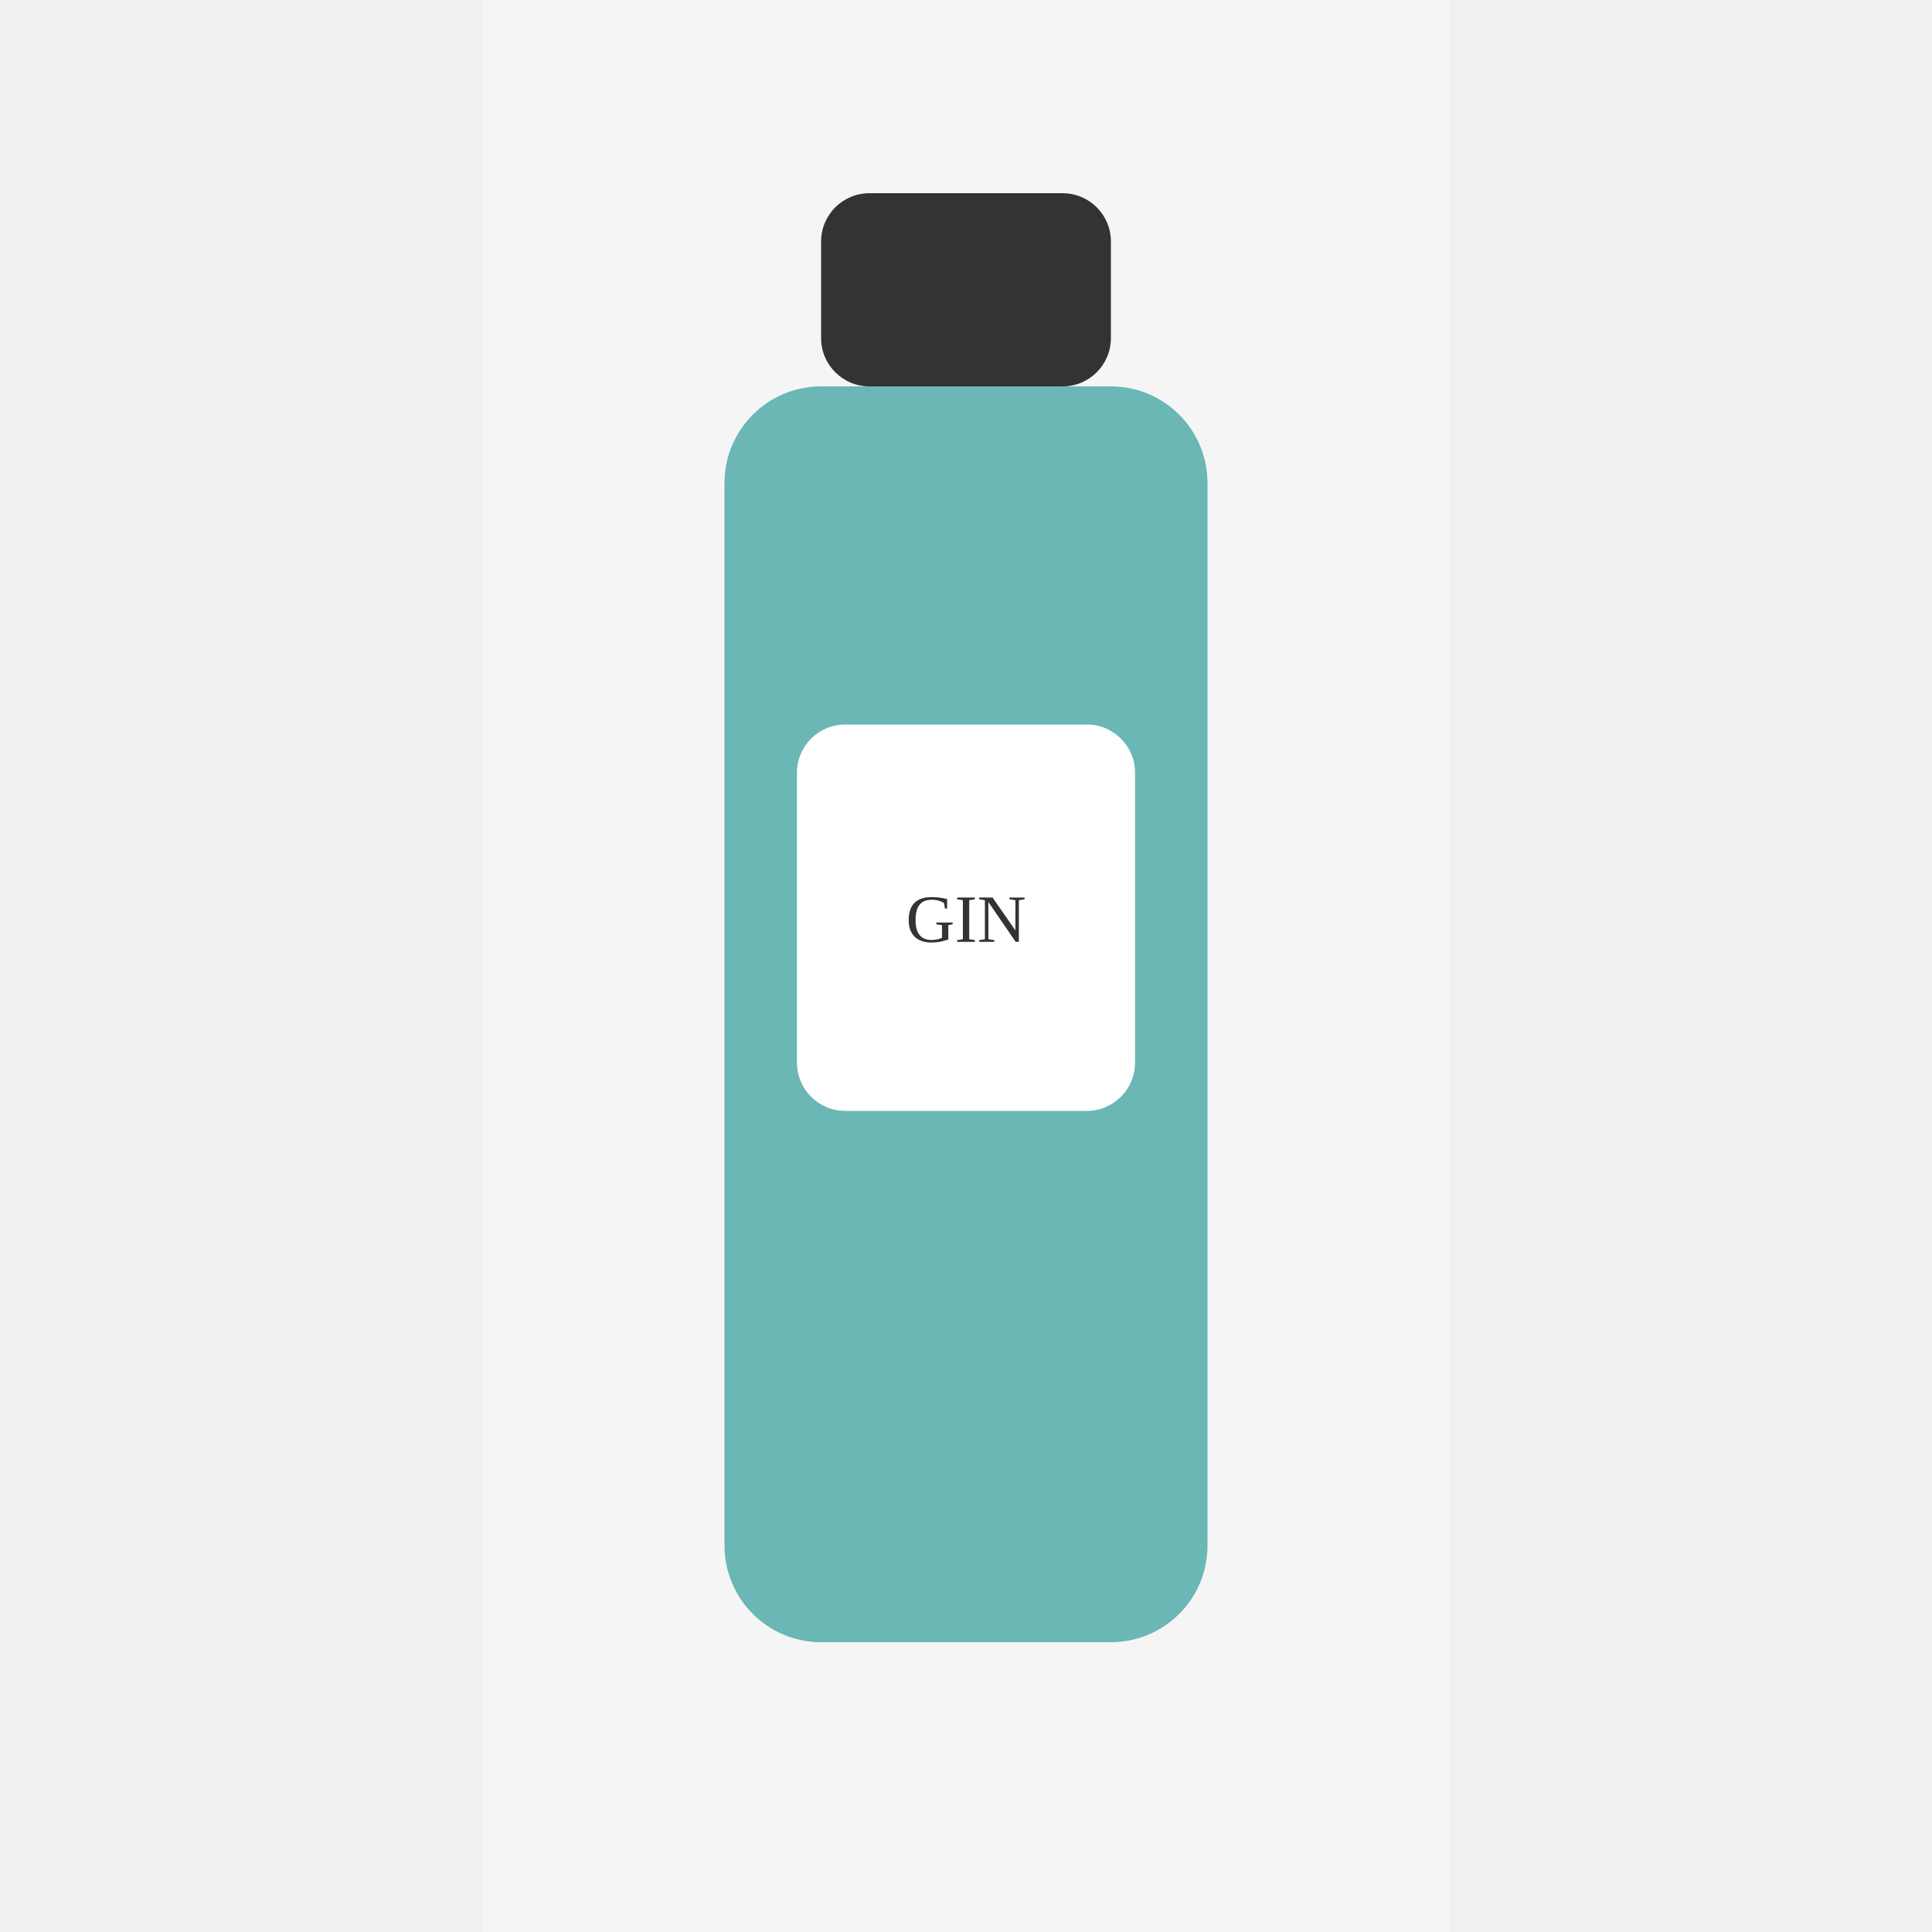
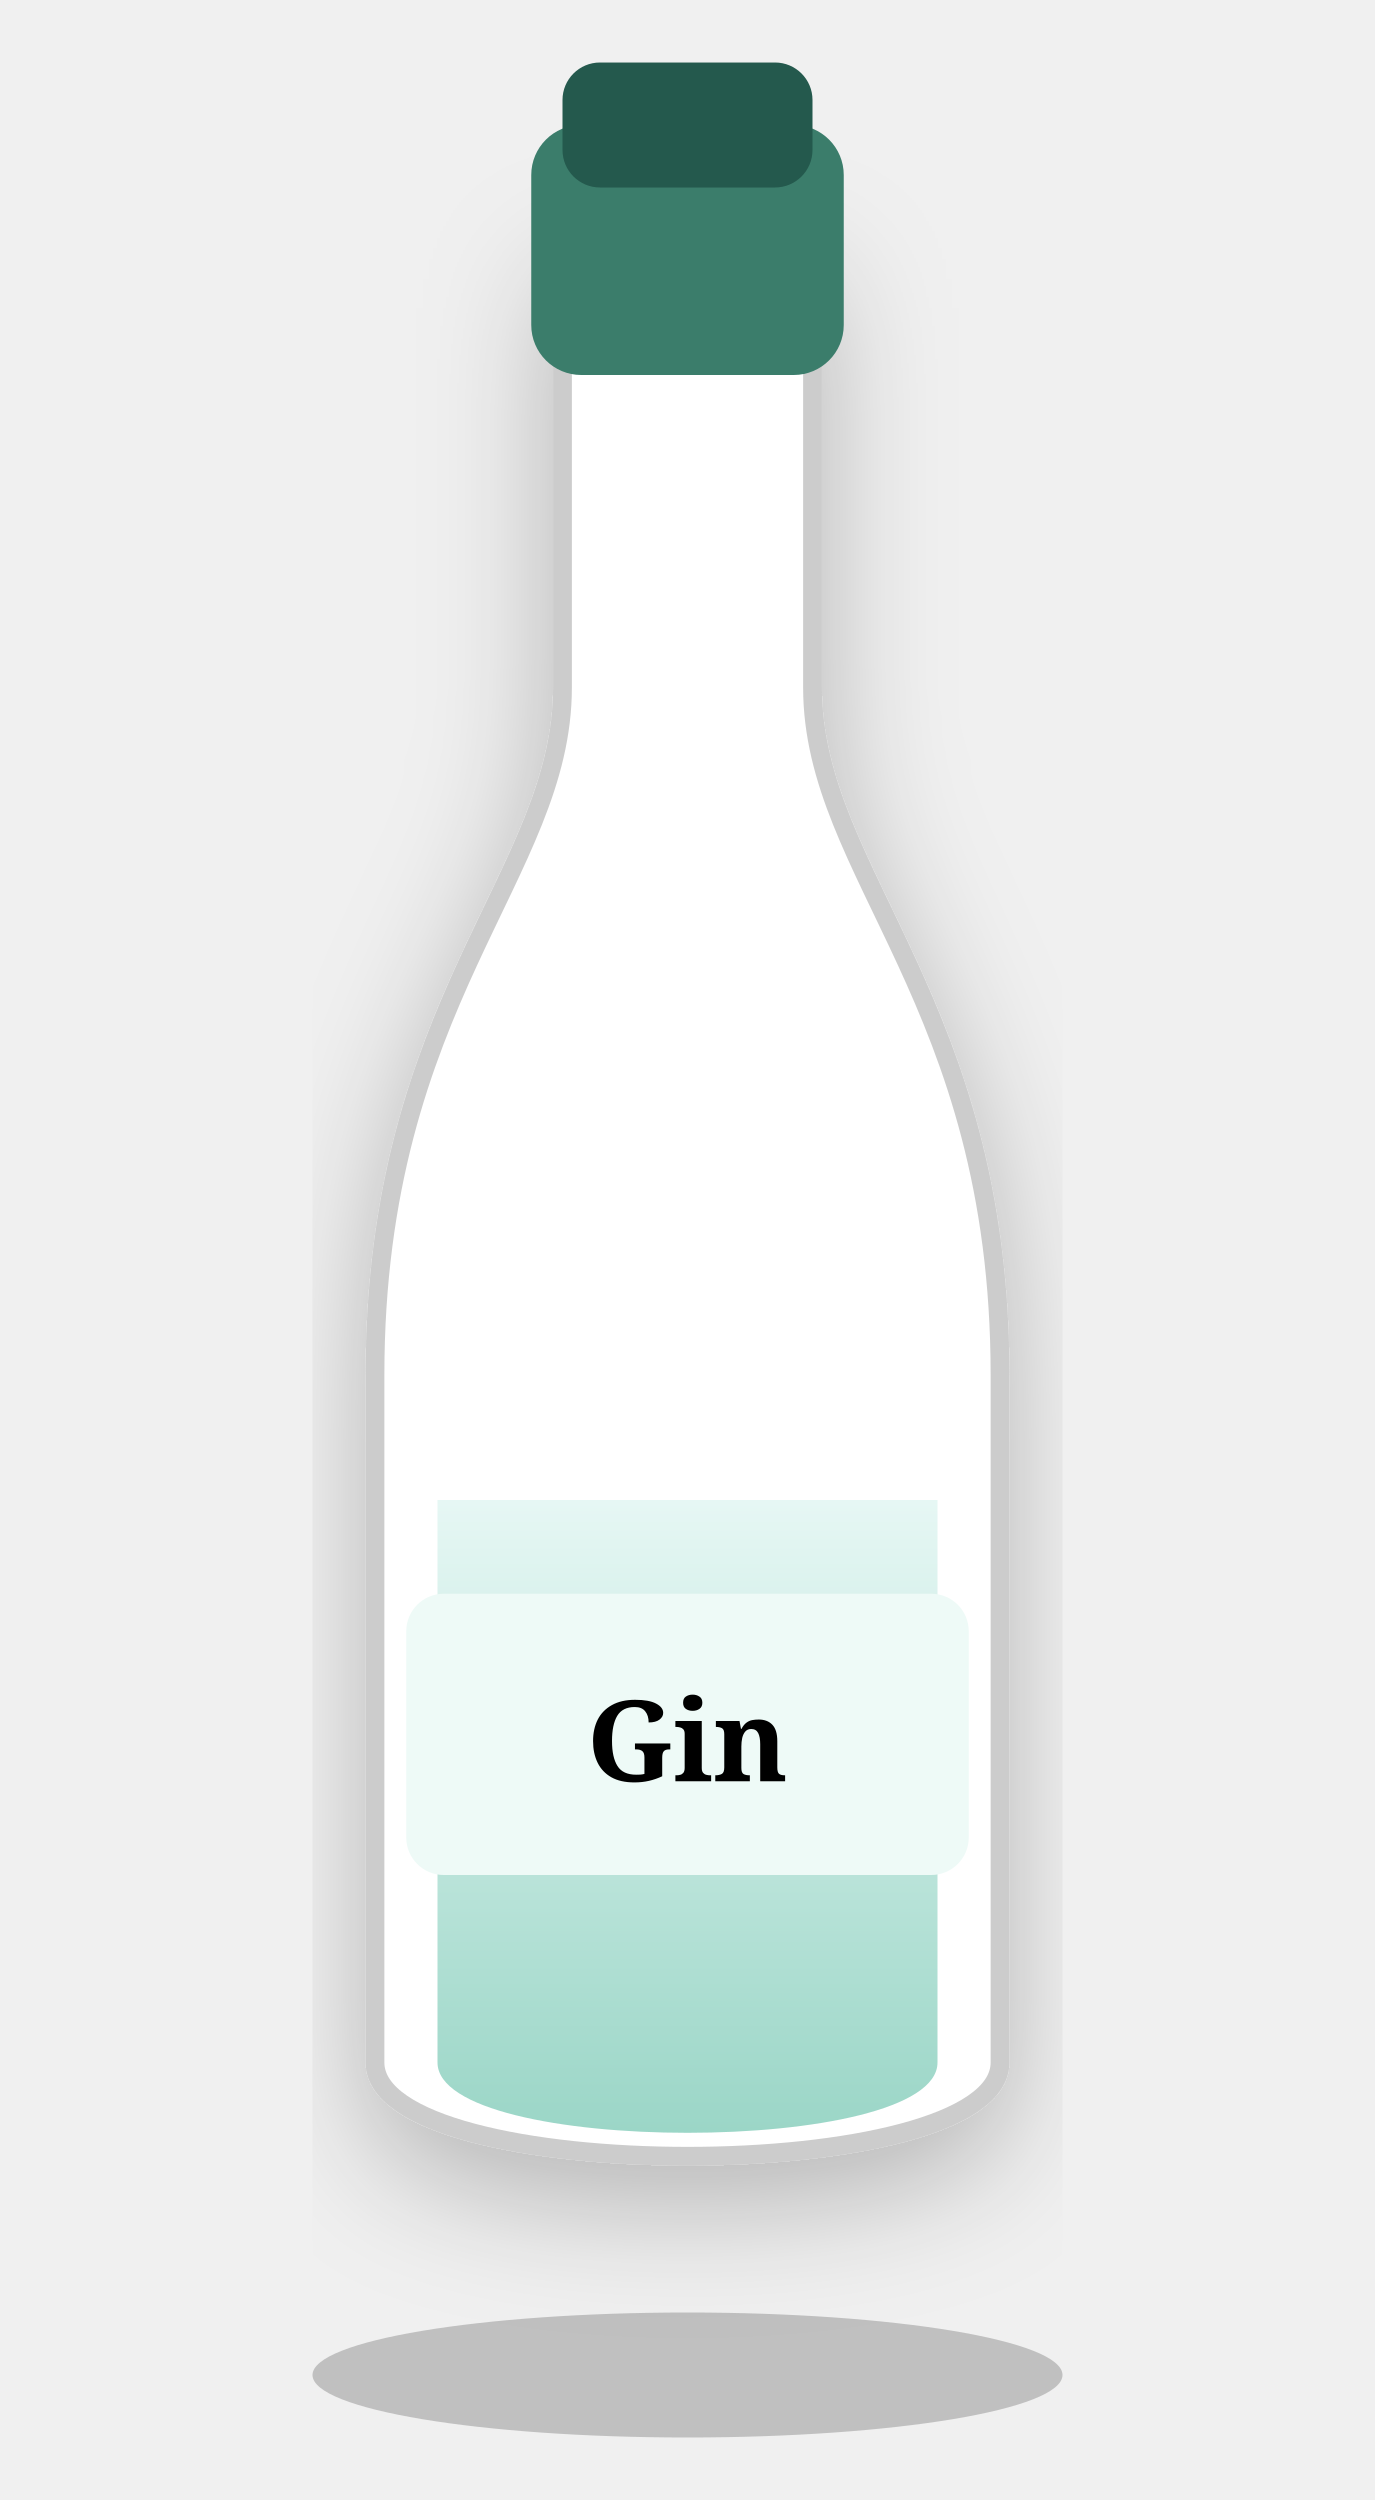
- <svg xmlns="http://www.w3.org/2000/svg" width="400" height="400" viewBox="0 0 200 400">
-   <rect width="200" height="400" fill="#f5f5f5" />
-   <rect x="70" y="40" width="60" height="40" rx="10" fill="#333" />
-   <rect x="50" y="80" width="100" height="260" rx="20" fill="#6ab7b5" />
-   <rect x="65" y="150" width="70" height="80" rx="10" fill="#fff" />
-   <text x="100" y="195" text-anchor="middle" font-size="14" fill="#333">
-     GIN
-   </text>
+ <svg xmlns="http://www.w3.org/2000/svg" width="220" height="400" viewBox="0 0 220 400">
+   <defs>
+     <linearGradient id="liquidGin" x1="0" y1="0" x2="0" y2="1">
+       <stop offset="0%" stop-color="#e6f7f4" />
+       <stop offset="100%" stop-color="#9bd6c7" />
+     </linearGradient>
+     <filter id="shadow">
+       <feDropShadow dx="0" dy="6" stdDeviation="10" flood-opacity="0.25" />
+     </filter>
+   </defs>
+   <ellipse cx="110" cy="380" rx="60" ry="10" opacity="0.2" />
+   <path d="M90 40 L130 40 L130 110 C130 140 160 160 160 220 L160 330 C160 350 60 350 60 330 L60 220 C60 160 90 140 90 110 Z" fill="#ffffff" stroke="#ccc" stroke-width="3" filter="url(#shadow)" />
+   <path d="M70 240 L150 240 L150 330 C150 345 70 345 70 330 Z" fill="url(#liquidGin)" />
+   <rect x="85" y="20" width="50" height="40" rx="8" fill="#3b7d6b" />
+   <rect x="90" y="10" width="40" height="20" rx="6" fill="#24594d" />
+   <rect x="65" y="255" width="90" height="45" rx="6" fill="#eefaf7" />
+   <text x="110" y="285" text-anchor="middle" font-size="18" font-family="Georgia" font-weight="bold">Gin</text>
</svg>
